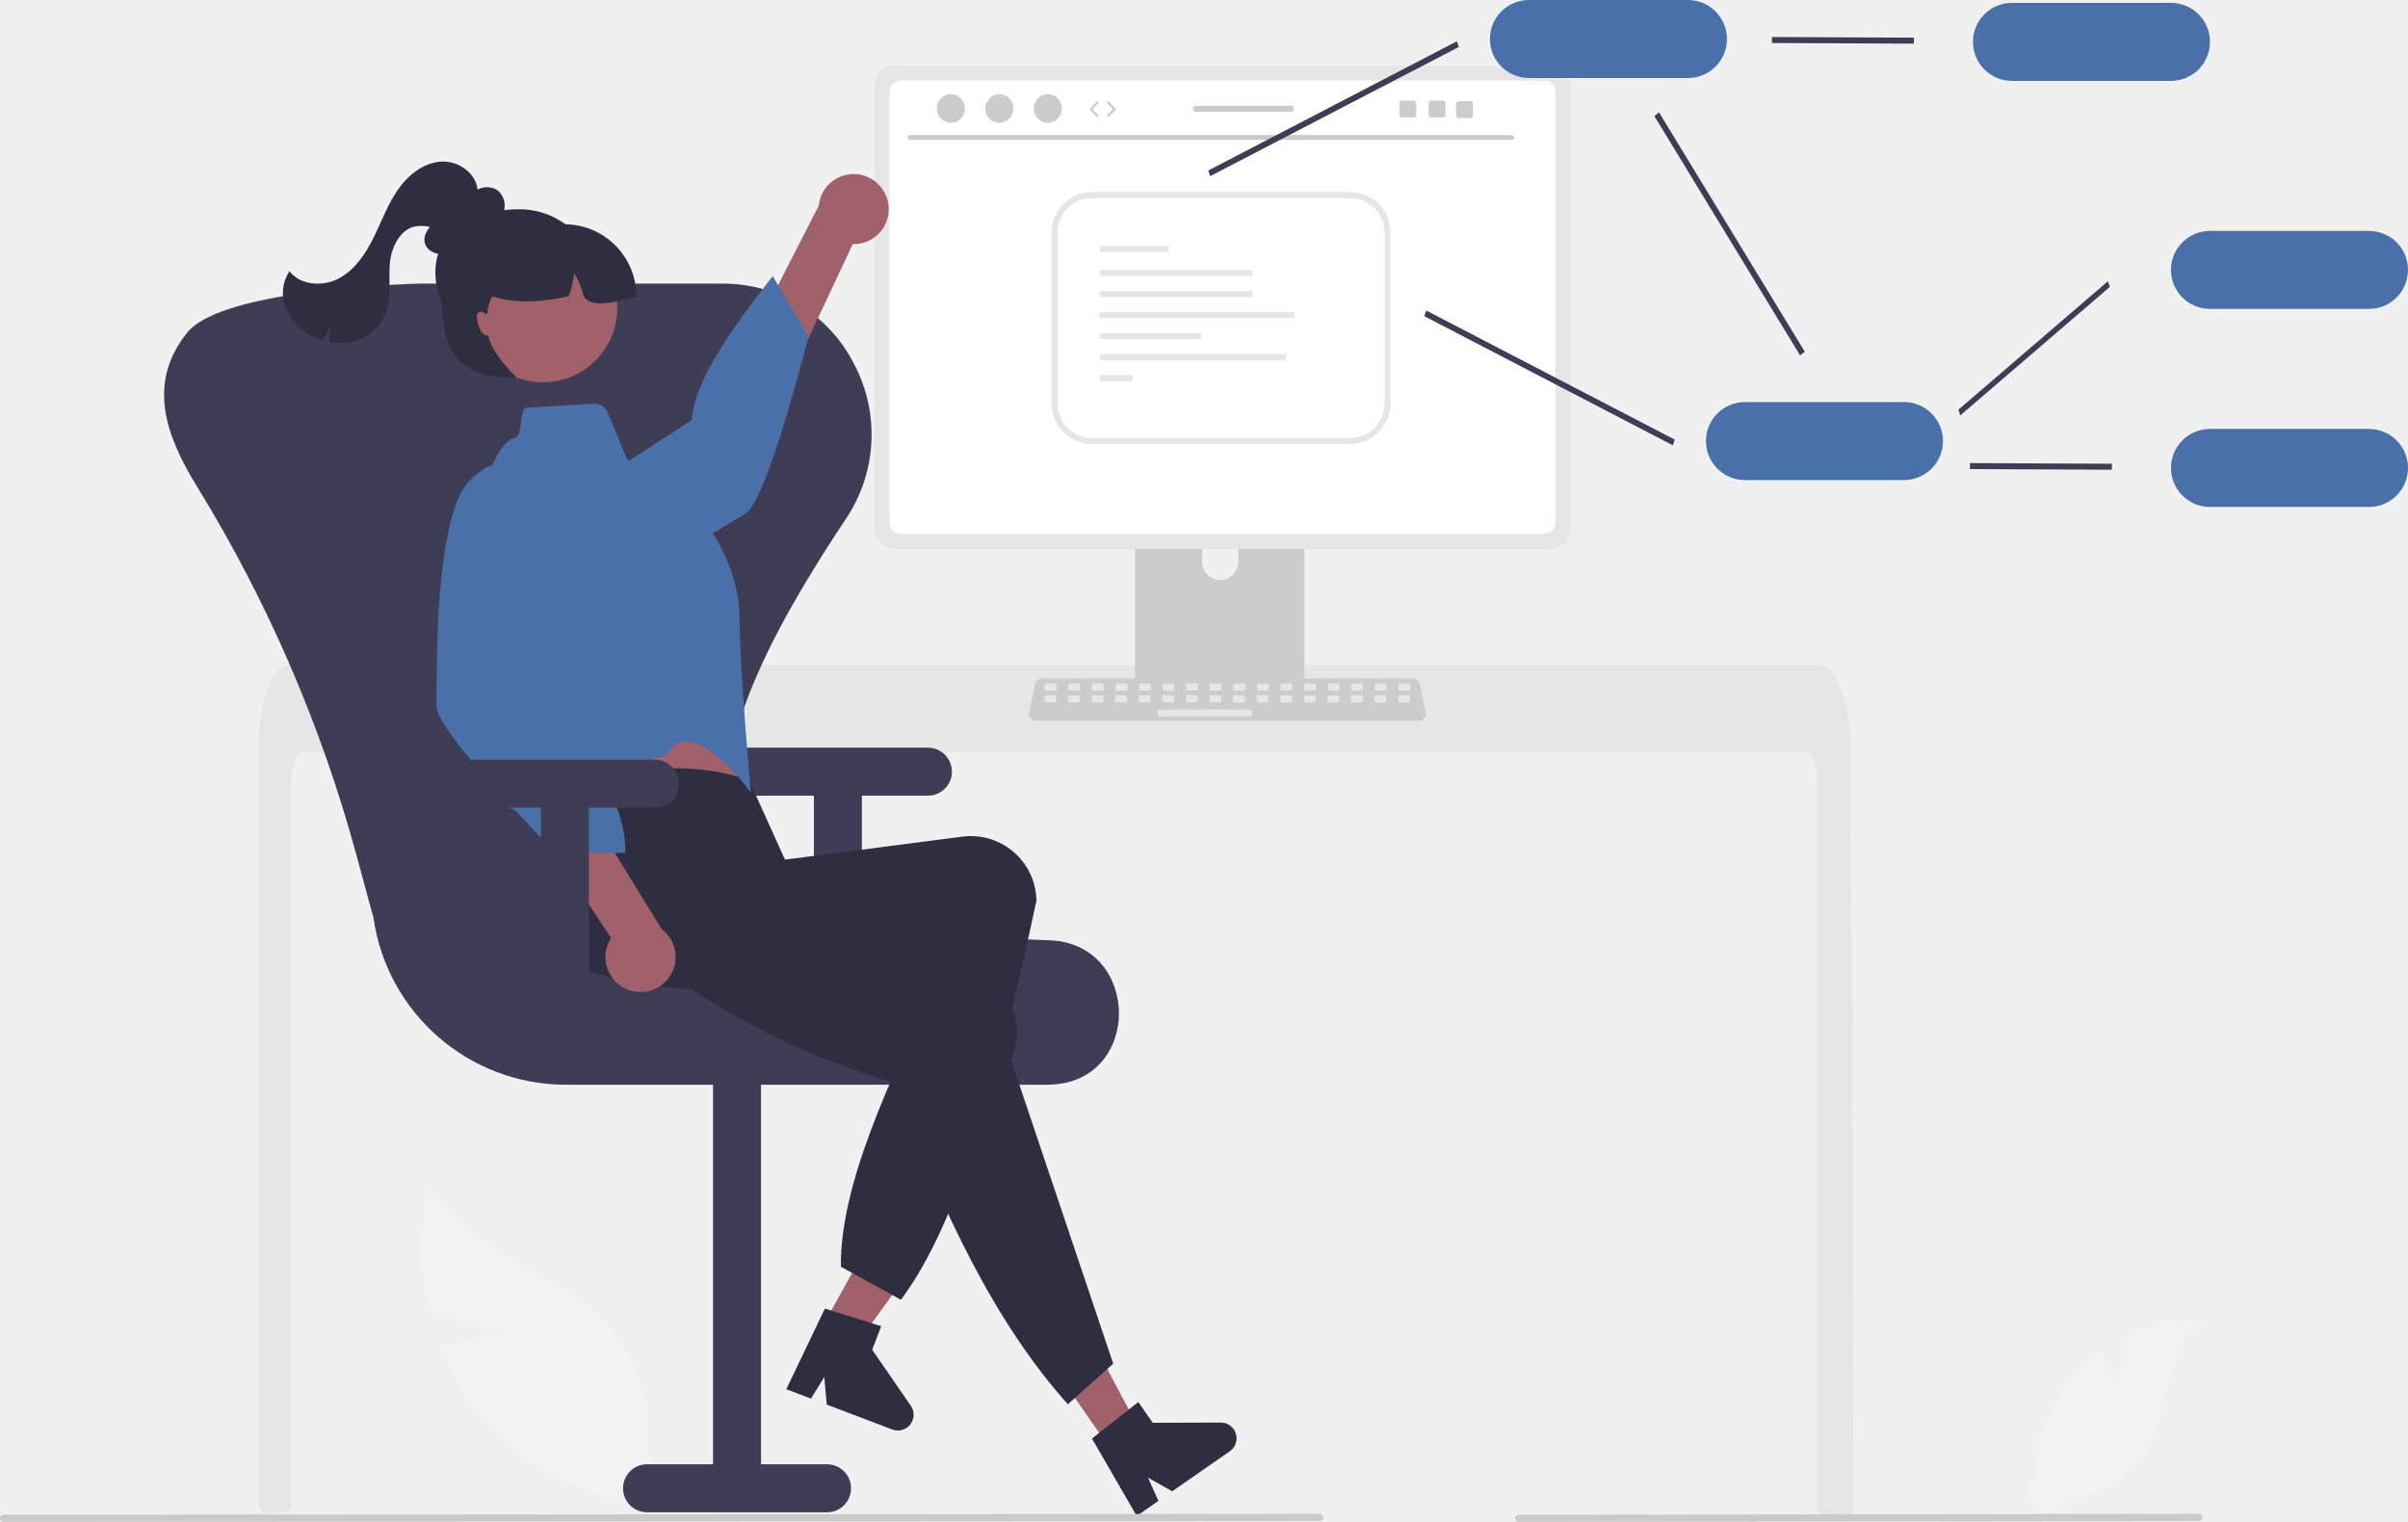
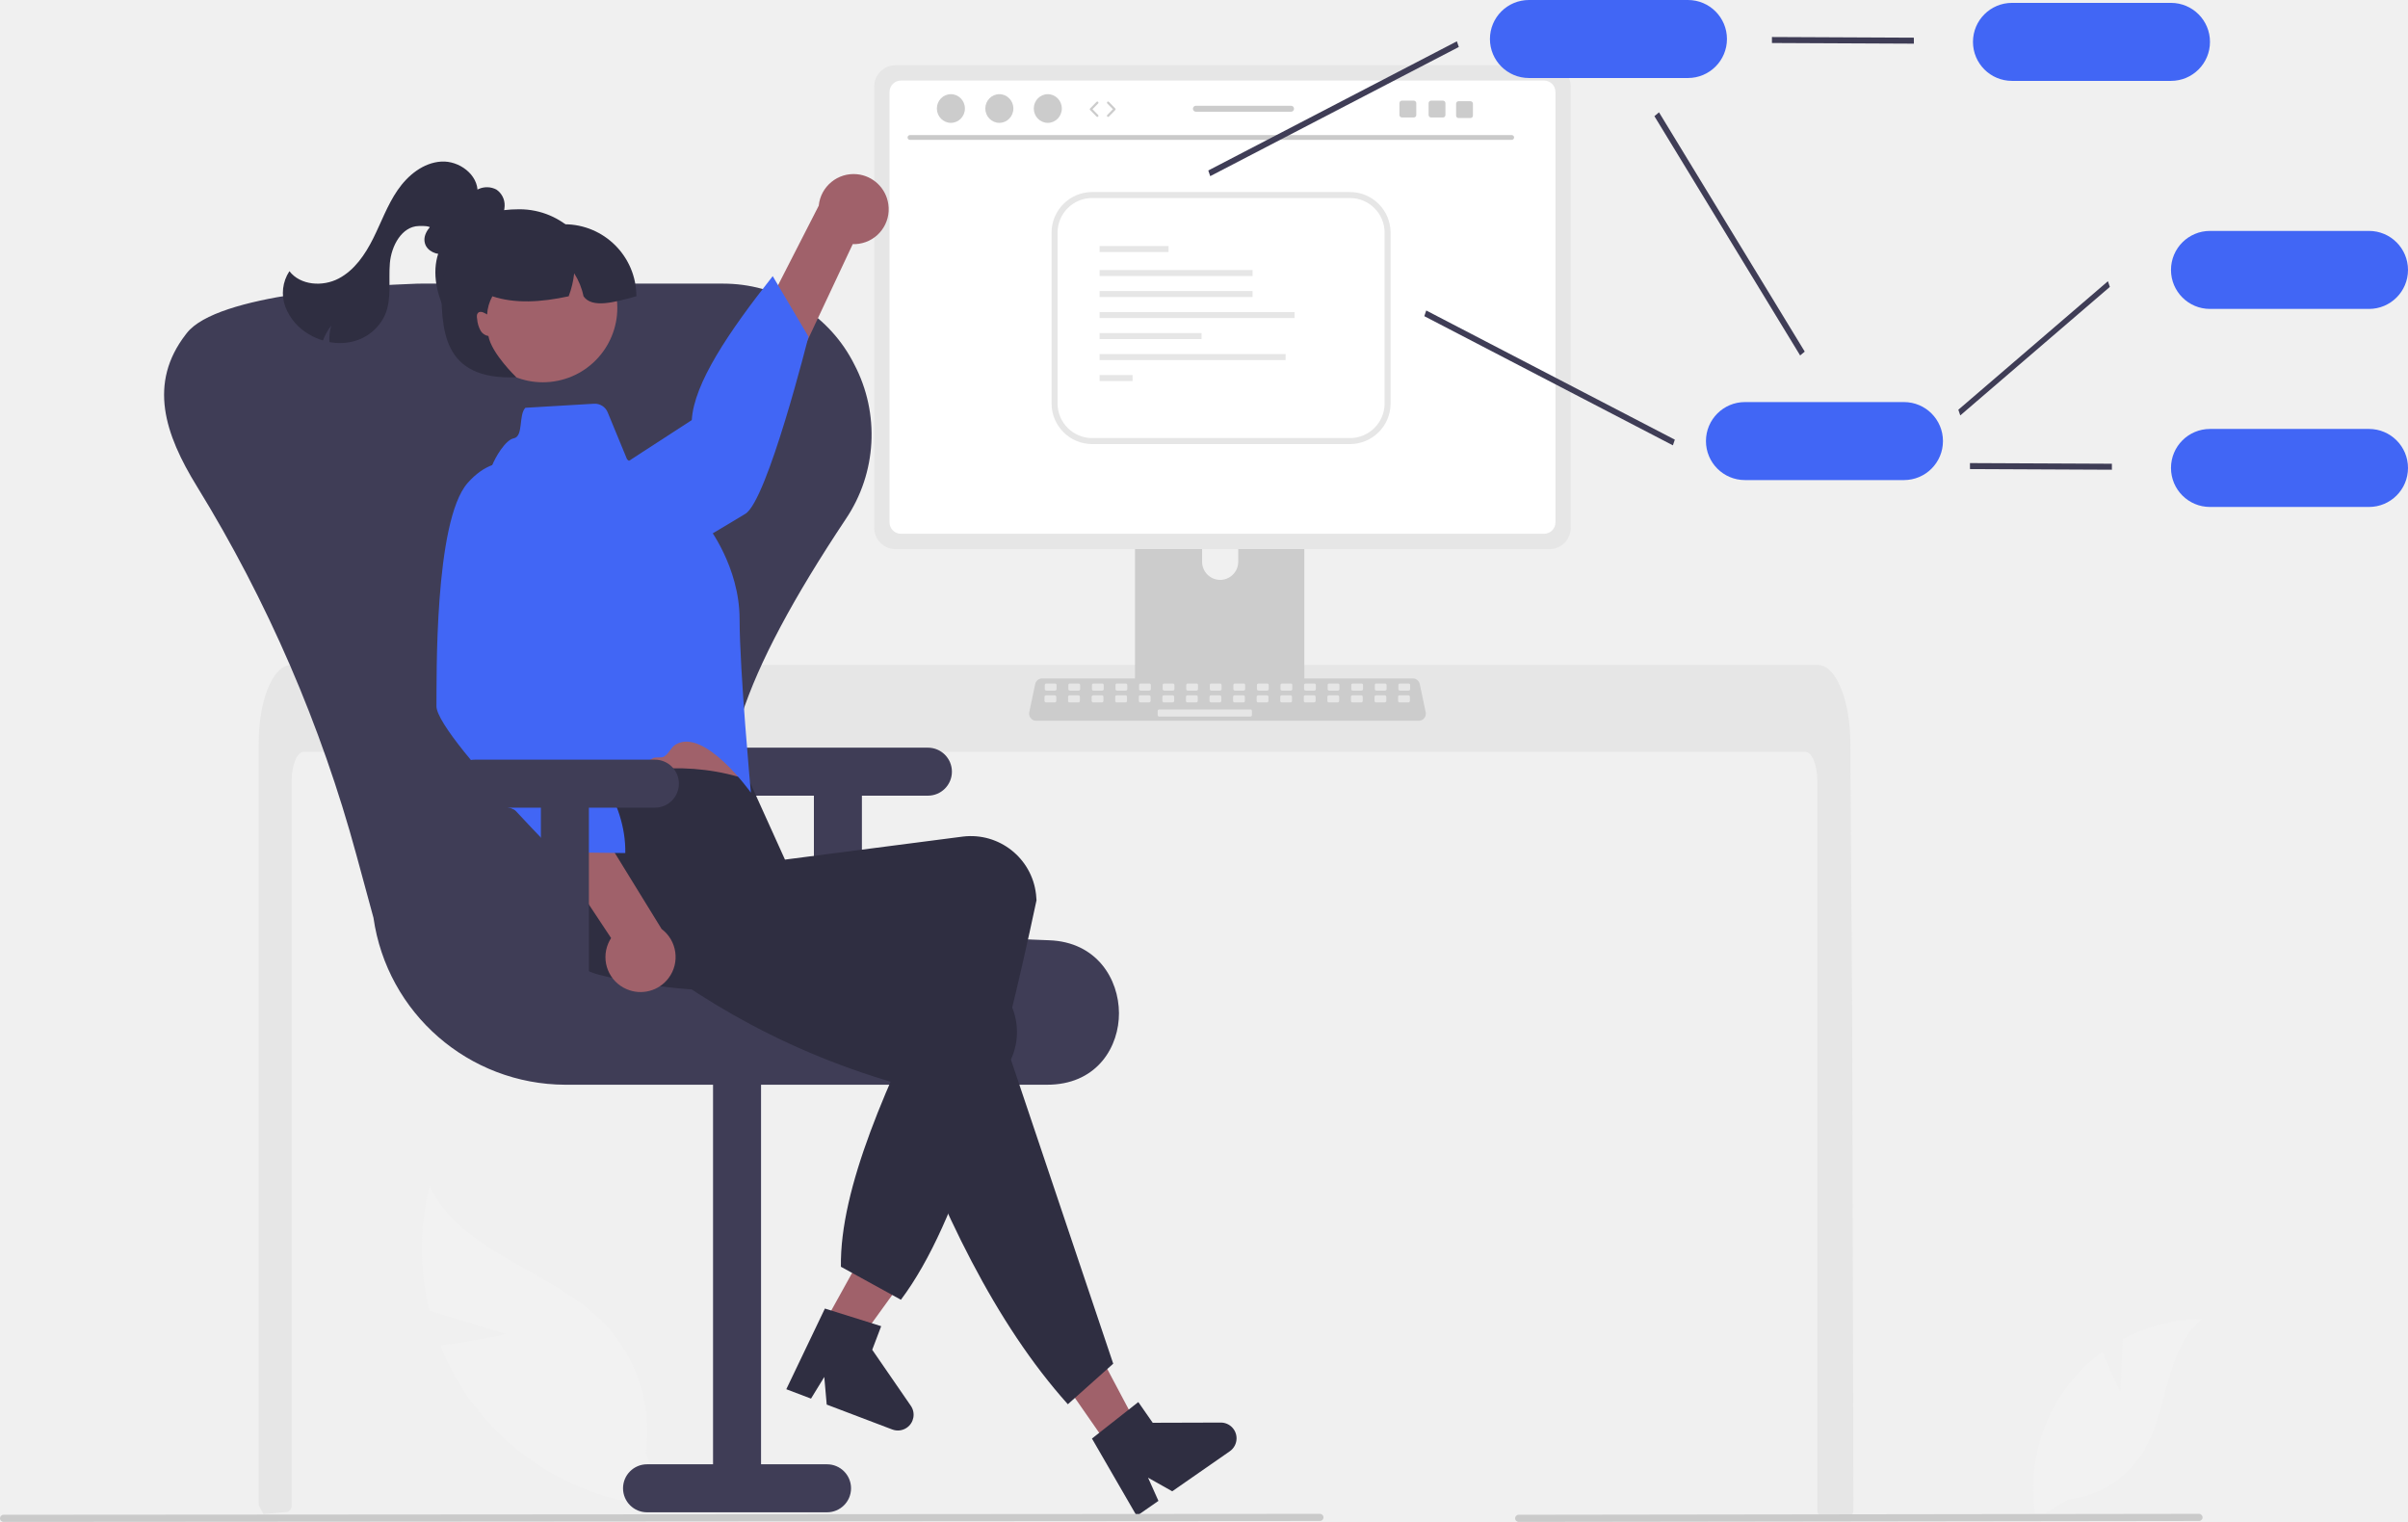
<svg xmlns="http://www.w3.org/2000/svg" width="802.611" height="507.219" viewBox="0 0 802.611 507.219" role="img" artist="Katerina Limpitsouni" source="https://undraw.co/">
  <path d="M706.756,463.869l.782-17.576c8.149-4.356,17.238-6.656,26.477-6.702-12.717,10.397-11.127,30.438-19.749,44.419-5.515,8.791-14.728,14.597-25.038,15.779l-10.642,6.516c-2.955-16.475,1.452-33.417,12.06-46.364,2.976-3.56,6.389-6.73,10.157-9.438,2.549,6.72,5.954,13.366,5.954,13.366Z" fill="#f2f2f2" />
  <path d="M168.805,444.609l-25.68-7.775c-3.368-13.683-3.345-27.982,.067-41.654,10.575,22.709,40.792,27.909,58.207,45.916,10.915,11.461,16.026,27.264,13.888,42.946l5.621,18.181c-25.46-1.838-48.839-14.732-63.977-35.285-4.14-5.739-7.54-11.976-10.122-18.565,10.892-1.235,21.996-3.764,21.996-3.764Z" fill="#f2f2f2" />
  <path d="M617.773,503.43c-.004,.532-.215,1.042-.59,1.42-.374,.373-.882,.582-1.41,.58h-8.04c-1.101,.004-1.996-.885-2-1.986v-243.154c0-5.36-1.8-9.71-4.01-9.72H101.233c-2.22,.01-4.01,4.36-4.02,9.72v241.65c-.003,1.029-.785,1.889-1.81,1.99-1.62,.16-3.24,.3-4.85,.43-.04,0-.08,.01-.12,.01-.88,.08-1.76,.14-2.64,.21h-.01c-.46-.83-.9-1.68-1.35-2.53-.144-.289-.22-.607-.22-.93V247.68c0-1.48,.06-2.97,.16-4.44,.143-2.019,.393-4.028,.75-6.02,1.69-9.29,5.51-15.58,9.85-15.6h509c.633,.004,1.259,.137,1.84,.39,.853,.377,1.624,.917,2.27,1.59,.877,.912,1.627,1.938,2.23,3.05,2.14,3.77,3.67,9.39,4.21,15.93,0,.06,.01,.12,.01,.18,.14,1.62,.21,3.27,.2,4.92l.14,21.43,.09,12.78,.27,40.1,.1,14.24,.44,167.2Z" fill="#e6e6e6" />
  <path d="M432.024,147.486h-51.006c-1.503,.002-2.719,1.222-2.717,2.724v80.574h56.447v-80.574c.001-1.504-1.218-2.724-2.721-2.724h-.003Zm-25.331,45.781c-3.32-.015-6.007-2.703-6.023-6.023v-9.293c0-3.326,2.697-6.023,6.023-6.023s6.023,2.697,6.023,6.023v9.293c-.015,3.32-2.703,6.007-6.023,6.023Z" fill="#ccc" />
  <path d="M378.126,228.207v7.774c.002,.839,.681,1.518,1.52,1.52h53.758c.838-.004,1.516-.682,1.52-1.52v-7.774h-56.797Z" fill="#3f3d56" />
  <path d="M516.484,21.742h-218.029c-3.9,.006-7.06,3.166-7.066,7.066V175.935c.004,3.901,3.165,7.063,7.066,7.066h218.029c3.901-.004,7.063-3.165,7.066-7.066V28.808c-.006-3.9-3.166-7.06-7.066-7.066Z" fill="#e6e6e6" />
  <path d="M514.664,26.846h-214.388c-2.088,.005-3.779,1.699-3.779,3.787V174.113c.004,2.086,1.693,3.776,3.779,3.779h214.388c2.086-.004,3.776-1.693,3.779-3.779V30.633c-0-2.088-1.691-3.782-3.779-3.787Z" fill="#fff" />
  <path d="M472.905,240.206h-127.549c-1.296,0-2.346-1.051-2.346-2.346,0-.162,.017-.324,.05-.483l1.979-9.4c.232-1.083,1.188-1.859,2.296-1.863h123.591c1.108,.004,2.064,.779,2.296,1.863l1.979,9.4c.267,1.268-.545,2.512-1.813,2.779-.159,.033-.321,.05-.483,.05Z" fill="#ccc" />
  <rect x="348.241" y="227.806" width="3.928" height="2.357" rx=".488" ry=".488" fill="#e6e6e6" />
  <rect x="356.098" y="227.806" width="3.928" height="2.357" rx=".488" ry=".488" fill="#e6e6e6" />
  <rect x="363.954" y="227.806" width="3.928" height="2.357" rx=".488" ry=".488" fill="#e6e6e6" />
  <rect x="371.811" y="227.806" width="3.928" height="2.357" rx=".488" ry=".488" fill="#e6e6e6" />
  <rect x="379.668" y="227.806" width="3.928" height="2.357" rx=".488" ry=".488" fill="#e6e6e6" />
  <rect x="387.525" y="227.806" width="3.928" height="2.357" rx=".488" ry=".488" fill="#e6e6e6" />
  <rect x="395.382" y="227.806" width="3.928" height="2.357" rx=".488" ry=".488" fill="#e6e6e6" />
  <rect x="403.238" y="227.806" width="3.928" height="2.357" rx=".488" ry=".488" fill="#e6e6e6" />
  <rect x="411.095" y="227.806" width="3.928" height="2.357" rx=".488" ry=".488" fill="#e6e6e6" />
  <rect x="418.952" y="227.806" width="3.928" height="2.357" rx=".488" ry=".488" fill="#e6e6e6" />
  <rect x="426.809" y="227.806" width="3.928" height="2.357" rx=".488" ry=".488" fill="#e6e6e6" />
  <rect x="434.665" y="227.806" width="3.928" height="2.357" rx=".488" ry=".488" fill="#e6e6e6" />
  <rect x="442.522" y="227.806" width="3.928" height="2.357" rx=".488" ry=".488" fill="#e6e6e6" />
  <rect x="450.379" y="227.806" width="3.928" height="2.357" rx=".488" ry=".488" fill="#e6e6e6" />
  <rect x="458.236" y="227.806" width="3.928" height="2.357" rx=".488" ry=".488" fill="#e6e6e6" />
  <rect x="466.092" y="227.806" width="3.928" height="2.357" rx=".488" ry=".488" fill="#e6e6e6" />
  <rect x="348.148" y="231.735" width="3.928" height="2.357" rx=".488" ry=".488" fill="#e6e6e6" />
  <rect x="356.005" y="231.735" width="3.928" height="2.357" rx=".488" ry=".488" fill="#e6e6e6" />
  <rect x="363.862" y="231.735" width="3.928" height="2.357" rx=".488" ry=".488" fill="#e6e6e6" />
  <rect x="371.718" y="231.735" width="3.928" height="2.357" rx=".488" ry=".488" fill="#e6e6e6" />
  <rect x="379.575" y="231.735" width="3.928" height="2.357" rx=".488" ry=".488" fill="#e6e6e6" />
  <rect x="387.432" y="231.735" width="3.928" height="2.357" rx=".488" ry=".488" fill="#e6e6e6" />
  <rect x="395.289" y="231.735" width="3.928" height="2.357" rx=".488" ry=".488" fill="#e6e6e6" />
  <rect x="403.145" y="231.735" width="3.928" height="2.357" rx=".488" ry=".488" fill="#e6e6e6" />
  <rect x="411.002" y="231.735" width="3.928" height="2.357" rx=".488" ry=".488" fill="#e6e6e6" />
  <rect x="418.859" y="231.735" width="3.928" height="2.357" rx=".488" ry=".488" fill="#e6e6e6" />
  <rect x="426.716" y="231.735" width="3.928" height="2.357" rx=".488" ry=".488" fill="#e6e6e6" />
  <rect x="434.572" y="231.735" width="3.928" height="2.357" rx=".488" ry=".488" fill="#e6e6e6" />
  <rect x="442.429" y="231.735" width="3.928" height="2.357" rx=".488" ry=".488" fill="#e6e6e6" />
  <rect x="450.286" y="231.735" width="3.928" height="2.357" rx=".488" ry=".488" fill="#e6e6e6" />
  <rect x="458.143" y="231.735" width="3.928" height="2.357" rx=".488" ry=".488" fill="#e6e6e6" />
  <rect x="466" y="231.735" width="3.928" height="2.357" rx=".488" ry=".488" fill="#e6e6e6" />
  <rect x="385.861" y="236.449" width="31.427" height="2.357" rx=".488" ry=".488" fill="#e6e6e6" />
  <path d="M503.887,46.614h-200.602c-.441-.01-.79-.375-.78-.815,.009-.427,.353-.771,.78-.78h200.602c.441,.01,.79,.375,.78,.815-.009,.427-.353,.771-.78,.78Z" fill="#cacaca" />
  <ellipse cx="316.941" cy="36.166" rx="4.675" ry="4.779" fill="#ccc" />
  <ellipse cx="333.092" cy="36.166" rx="4.675" ry="4.779" fill="#ccc" />
  <ellipse cx="349.242" cy="36.166" rx="4.675" ry="4.779" fill="#ccc" />
  <polygon points="403.381 58.71 402.733 56.817 485.591 13.765 486.238 15.658 403.381 58.71" fill="#3f3d56" />
  <polygon points="653.381 138.452 652.733 136.559 702.591 93.725 703.238 95.617 653.381 138.452" fill="#3f3d56" />
  <polygon points="557.591 148.423 474.733 105.371 475.381 103.478 558.238 146.53 557.591 148.423" fill="#3f3d56" />
  <polygon points="600.006 118.465 551.431 38.719 552.966 37.436 601.54 117.182 600.006 118.465" fill="#3f3d56" />
  <polygon points="637.914 14.554 590.607 14.336 590.607 12.336 637.914 12.554 637.914 14.554" fill="#3f3d56" />
-   <path d="M723.611,26.959h-53c-7.18,0-13-5.82-13-13s5.82-13,13-13h53c7.18,0,13,5.82,13,13s-5.82,13-13,13h0Z" fill="#4A70A9" />
-   <path d="M789.611,102.959h-53c-7.18,0-13-5.82-13-13s5.82-13,13-13h53c7.18,0,13,5.82,13,13s-5.82,13-13,13Z" fill="#4A70A9" />
+   <path d="M723.611,26.959h-53c-7.18,0-13-5.82-13-13s5.82-13,13-13h53c7.18,0,13,5.82,13,13s-5.82,13-13,13h0Z" fill="#4166F5" />
+   <path d="M789.611,102.959h-53c-7.18,0-13-5.82-13-13s5.82-13,13-13h53c7.18,0,13,5.82,13,13s-5.82,13-13,13Z" fill="#4166F5" />
  <polygon points="703.914 156.553 656.607 156.336 656.607 154.336 703.914 154.553 703.914 156.553" fill="#3f3d56" />
-   <path d="M789.611,168.959h-53c-7.18,0-13-5.82-13-13s5.82-13,13-13h53c7.18,0,13,5.82,13,13s-5.82,13-13,13Z" fill="#4A70A9" />
-   <path d="M634.611,160h-53c-7.18,0-13-5.82-13-13s5.82-13,13-13h53c7.18,0,13,5.82,13,13s-5.82,13-13,13Z" fill="#4A70A9" />
-   <path d="M562.611,26h-53c-7.18,0-13-5.82-13-13s5.82-13,13-13h53c7.18,0,13,5.82,13,13s-5.82,13-13,13Z" fill="#4A70A9" />
+   <path d="M789.611,168.959h-53c-7.18,0-13-5.82-13-13s5.82-13,13-13h53c7.18,0,13,5.82,13,13s-5.82,13-13,13Z" fill="#4166F5" />
+   <path d="M634.611,160h-53c-7.18,0-13-5.82-13-13s5.82-13,13-13h53c7.18,0,13,5.82,13,13s-5.82,13-13,13Z" fill="#4166F5" />
+   <path d="M562.611,26h-53c-7.18,0-13-5.82-13-13s5.82-13,13-13h53c7.18,0,13,5.82,13,13s-5.82,13-13,13Z" fill="#4166F5" />
  <path d="M309.283,249.18h-60c-4.418,0-8,3.582-8,8s3.582,8,8,8h22v62h16v-62h22c4.418,0,8-3.582,8-8s-3.582-8-8-8Z" fill="#3f3d56" />
  <path d="M348.884,361.517H188.401c-32.159-.118-59.366-23.8-63.916-55.636l-5.681-20.896c-11.758-43.3-29.667-84.69-53.181-122.903-10.747-17.454-16.279-34.349-3.715-50.615,.107-.139,.212-.275,.316-.41,10.077-13.116,60.234-15.956,76.585-16.508,.646-.022,1.294-.033,1.945-.033h99.819c.651,0,1.3,.011,1.945,.033,17.958,.523,34.18,10.863,42.236,26.921,8.597,16.395,7.5,36.185-2.856,51.53-35.063,52.671-45.799,85.697-34.808,107.085,10.631,20.688,43.22,31.265,102.559,33.285,15.946,.543,23.265,12.96,23.316,24.267,.05,11.015-6.986,23.176-22.553,23.848-.506,.021-1.015,.032-1.528,.032Z" fill="#3f3d56" />
  <path d="M215.663,504.017h60c4.418,0,8-3.582,8-8s-3.582-8-8-8h-22v-135h-16v135h-22c-4.418,0-8,3.582-8,8s3.582,8,8,8Z" fill="#3f3d56" />
  <polygon points="269.969 449.592 280.305 455.206 307.667 417.375 292.411 409.088 269.969 449.592" fill="#a0616a" />
  <path d="M274.944,436.111l18.764,5.876-2.987,7.861,12.867,18.675c1.646,2.389,1.044,5.66-1.344,7.306-1.421,.98-3.233,1.198-4.847,.585l-21.844-8.299-.811-9.206-4.424,7.217-8.236-3.129,12.862-26.885Z" fill="#2f2e41" />
  <path d="M296.084,68.076c.926,6.347-3.469,12.243-9.816,13.169-.677,.099-1.361,.137-2.045,.116l-39.851,84.795-12.499-17.43,41.024-80.181c.63-6.418,6.344-11.11,12.763-10.48,5.37,.527,9.68,4.666,10.424,10.011v0Z" fill="#a0616a" />
-   <path d="M163.835,183.301s-1.068,14.814,15.685,17.719,61.539-25.415,68.894-29.764,21.062-59.061,21.062-59.061l-11.92-20.162c-14.717,18.617-26.275,35.784-26.977,47.97l-66.744,43.297Z" fill="#4A70A9" />
+   <path d="M163.835,183.301s-1.068,14.814,15.685,17.719,61.539-25.415,68.894-29.764,21.062-59.061,21.062-59.061l-11.92-20.162c-14.717,18.617-26.275,35.784-26.977,47.97l-66.744,43.297Z" fill="#4166F5" />
  <path d="M183.175,234.327l3.618,15.546s.036,14.335,2.574,16.978c2.521,2.631,57.955-2.651,57.955-2.651,0,0-5.877-23.1-5.799-40.578l-58.349,10.706Z" fill="#a0616a" />
  <path d="M300.283,433.18l-20-11c-.38-26.025,15.273-61.243,33.84-98.132-41.523,7.141-80.696,9.429-114.579,.79-11.574-3.057-18.55-14.84-15.663-26.458,.132-.548,.284-1.091,.458-1.627,4.055-12.372-5.038-20.128,3.326-33.736,21.996-7.512,42.892-9.634,62-3l11.972,26.471,59.343-7.679c12-1.435,22.89,7.13,24.325,19.13,.007,.055,.013,.109,.019,.164,.08,.644,.132,1.291,.156,1.94-11.999,56.253-25.454,106.869-45.196,133.137Z" fill="#2f2e41" />
-   <path d="M175.12,135.904l22.861-1.35c1.976-.117,3.809,1.033,4.564,2.863l6.46,15.662,26.85,22.192s10.631,13.528,10.655,30.999,3.772,57.91,3.772,57.91c0,0-15.515-21.839-25.091-16.03-1.629,.988-2.202,3.009-3.909,4.03-.851,.509-2.818,.014-3.677,.525-13.196,7.833-26.958,15.486-28.244,14.145-2.525-2.635-5.587-16.098-5.587-16.098l-20.926-76.887c-2.297-8.191-.812-16.98,4.049-23.962,1.462-2.058,2.994-3.59,4.417-3.843,3.196-.681,1.496-7.844,3.806-10.156Z" fill="#4A70A9" />
+   <path d="M175.12,135.904l22.861-1.35c1.976-.117,3.809,1.033,4.564,2.863l6.46,15.662,26.85,22.192s10.631,13.528,10.655,30.999,3.772,57.91,3.772,57.91c0,0-15.515-21.839-25.091-16.03-1.629,.988-2.202,3.009-3.909,4.03-.851,.509-2.818,.014-3.677,.525-13.196,7.833-26.958,15.486-28.244,14.145-2.525-2.635-5.587-16.098-5.587-16.098l-20.926-76.887c-2.297-8.191-.812-16.98,4.049-23.962,1.462-2.058,2.994-3.59,4.417-3.843,3.196-.681,1.496-7.844,3.806-10.156Z" fill="#4166F5" />
  <polygon points="369.589 482.16 379.239 475.451 357.378 434.207 343.136 444.109 369.589 482.16" fill="#a0616a" />
  <path d="M371.048,454.486l-15.124,13.518c-24.048-26.796-42.227-64.376-57.633-107.053-40.366-11.822-70.807-30.888-97.382-53.526-9.015-7.629-15.774-17.429-8.085-26.721,.359-.434,.735-.855,1.126-1.26,9.078-9.33,32.101-7.552,45.585-16.1l30.121,32.196-1.895,8.632,56.577,19.165c11.389,3.992,17.387,16.46,13.395,27.85-.02,.056-.039,.112-.059,.167-.212,.614-.45,1.217-.714,1.811l34.087,101.321Z" fill="#2f2e41" />
  <path d="M363.963,479.44l15.447-12.165,4.8,6.905,22.678-.069c2.901-.009,5.26,2.335,5.269,5.236,.005,1.726-.837,3.345-2.255,4.33l-19.187,13.338-8.055-4.531,3.457,7.728-7.234,5.029-14.92-25.8Z" fill="#2f2e41" />
  <path d="M208.878,329.673c-5.905-2.506-8.66-9.324-6.153-15.229,.267-.63,.59-1.234,.963-1.807l-51.754-78.102,21.386-1.626,47.202,76.707c5.157,3.873,6.198,11.193,2.325,16.35-3.241,4.315-9.016,5.848-13.969,3.707v0Z" fill="#a0616a" />
-   <path d="M179.121,156.811s-12.103-8.608-23.289,4.198-10.252,65.787-10.357,74.331c-.033,2.675,3.83,8.448,9.153,15.117,2.39,2.994,5.073,6.168,7.831,9.323,1.596,1.826,.221,5.626,1.823,7.401,1.593,1.765,6.164,1.505,7.68,3.143,7.194,7.775,13.039,13.694,13.039,13.694l23.42,.288c.264-17.41-11.659-32.951-26.976-47.97l-2.324-79.524Z" fill="#4A70A9" />
+   <path d="M179.121,156.811s-12.103-8.608-23.289,4.198-10.252,65.787-10.357,74.331c-.033,2.675,3.83,8.448,9.153,15.117,2.39,2.994,5.073,6.168,7.831,9.323,1.596,1.826,.221,5.626,1.823,7.401,1.593,1.765,6.164,1.505,7.68,3.143,7.194,7.775,13.039,13.694,13.039,13.694l23.42,.288c.264-17.41-11.659-32.951-26.976-47.97l-2.324-79.524Z" fill="#4166F5" />
  <path d="M155.514,81.008c-2.217,1.6-4.55,3.249-7.256,3.646s-5.873-.911-6.622-3.541c-.916-3.216,1.988-6.144,4.598-8.234l8.276-6.627c1.516-1.344,3.226-2.45,5.074-3.281,1.88-.827,4.034-.755,5.854,.196,1.809,1.221,2.854,3.293,2.763,5.474-.118,2.149-.827,4.224-2.05,5.996-3.104,4.839-8.05,8.2-13.691,9.307" fill="#2f2e41" />
  <path d="M218.283,253.18h-60c-4.418,0-8,3.582-8,8s3.582,8,8,8h22v62h16v-62h22c4.418,0,8-3.582,8-8s-3.582-8-8-8Z" fill="#3f3d56" />
  <path d="M159.19,64.224c.241-5.998-6.15-10.748-12.14-10.372s-11.138,4.588-14.535,9.538c-3.396,4.945-5.435,10.673-8.111,16.042s-6.237,10.626-11.553,13.409c-5.315,2.778-12.713,2.283-16.386-2.461-2.317,3.513-2.82,7.92-1.357,11.865,1.504,3.894,4.309,7.149,7.938,9.211,1.445,.857,2.988,1.535,4.596,2.021,.663-1.79,1.596-3.467,2.766-4.975-.529,1.785-.73,3.65-.596,5.507,2.478,.475,5.028,.435,7.49-.118,4.902-1.097,9.002-4.44,11.062-9.021,2.246-5.318,1.102-11.381,1.583-17.133,.476-5.753,3.943-12.321,9.716-12.415,4.396-.072,3.814,.29,6.6,3.692" fill="#2f2e41" />
  <path d="M199.111,95.742c0,14.359-11.641,26-26,26s-28-16.641-28-31,13.641-21,28-21,26,11.641,26,26Z" fill="#2f2e41" />
  <circle cx="180.951" cy="102.598" r="24.805" transform="translate(-16.89425 38.3571) rotate(-11.56418)" fill="#a0616a" />
  <path d="M212.111,98.742c-7.343,2.005-14.757,4.107-17.62,0-.556-2.723-1.611-5.32-3.11-7.66-.282,2.621-.897,5.195-1.83,7.66-9.277,2.016-17.948,2.498-25.44,0-1.03,1.863-1.628,3.934-1.75,6.06-.37-.233-.758-.437-1.16-.61-.482-.272-1.058-.323-1.58-.14-.361,.218-.601,.591-.65,1.01-.05,.417-.029,.84,.06,1.25,.105,1.43,.532,2.818,1.25,4.06,.574,.865,1.485,1.449,2.51,1.61,1.04,5.85,9.32,13.76,9.32,13.76-25,1-25-15.96-25-32l3-6h10v-13h28c13.253,.003,23.997,10.747,24,24Z" fill="#2f2e41" />
  <path d="M439.947,506.911l-438.75,.307c-.658,.003-1.193-.527-1.197-1.184s.527-1.193,1.184-1.197h.012l438.75-.307c.658,.002,1.189,.537,1.187,1.195-.002,.655-.532,1.185-1.187,1.187Z" fill="#cacaca" />
  <path d="M732.947,506.911l-226.75,.307c-.658,.003-1.193-.527-1.197-1.184s.527-1.193,1.185-1.197h.012l226.75-.307c.658-.002,1.192,.529,1.195,1.187s-.529,1.192-1.187,1.195h-.008Z" fill="#cacaca" />
  <path d="M449.974,148h-85.953c-7.465-.008-13.515-6.058-13.523-13.523v-56.953c.008-7.465,6.058-13.515,13.523-13.523h85.953c7.465,.008,13.515,6.058,13.523,13.523v56.953c-.008,7.465-6.058,13.515-13.524,13.523Zm-85.953-82c-6.361,.007-11.516,5.162-11.523,11.523v56.953c.007,6.361,5.162,11.516,11.523,11.523h85.953c6.361-.007,11.516-5.162,11.523-11.523v-56.953c-.007-6.361-5.162-11.516-11.523-11.523l-85.953-0Z" fill="#e6e6e6" />
  <rect x="366.498" y="82" width="22.991" height="2" fill="#e6e6e6" />
  <rect x="366.498" y="90" width="51" height="2" fill="#e6e6e6" />
  <rect x="366.498" y="97" width="51" height="2" fill="#e6e6e6" />
  <rect x="366.498" y="104" width="65" height="2" fill="#e6e6e6" />
  <rect x="366.498" y="111" width="34" height="2" fill="#e6e6e6" />
  <rect x="366.498" y="118" width="62" height="2" fill="#e6e6e6" />
  <rect x="366.498" y="125" width="11" height="2" fill="#e6e6e6" />
  <path d="M365.749,38.958c-.097,0-.194-.038-.267-.112l-2.134-2.181c-.142-.145-.142-.378,0-.523l2.134-2.181c.145-.148,.382-.15,.529-.006,.148,.144,.15,.381,.006,.529l-1.878,1.92,1.878,1.92c.144,.148,.142,.384-.006,.529-.073,.071-.167,.107-.261,.107Z" fill="#ccc" />
  <path d="M369.334,38.958c-.094,0-.189-.035-.261-.107-.148-.144-.15-.381-.006-.529l1.878-1.92-1.878-1.92c-.144-.148-.142-.384,.006-.529,.147-.145,.384-.142,.529,.006l2.134,2.181c.142,.145,.142,.378,0,.523l-2.134,2.181c-.073,.075-.17,.112-.267,.112Z" fill="#ccc" />
  <path d="M480.958,33.545h-3.967c-.452,0-.819,.366-.819,.819v3.971c0,.452,.366,.819,.819,.819h3.967c.452,0,.823-.366,.823-.819v-3.971c0-.452-.37-.819-.823-.819Z" fill="#ccc" />
  <path d="M471.235,33.545h-3.967c-.452,0-.819,.366-.819,.819v3.971c0,.452,.366,.819,.819,.819h3.967c.452,0,.823-.366,.823-.819v-3.971c0-.452-.37-.819-.823-.819Z" fill="#ccc" />
  <path d="M490.119,33.732h-3.967c-.452,0-.819,.366-.819,.819v3.971c0,.452,.366,.819,.819,.819h3.967c.452,0,.823-.366,.823-.819v-3.971c0-.452-.37-.819-.823-.819Z" fill="#ccc" />
  <path d="M430.319,35.243h-31.713c-.553,0-.998,.449-.998,.998s.445,.998,.998,.998h31.713c.55,0,.998-.449,.998-.998s-.449-.998-.998-.998Z" fill="#ccc" />
</svg>
